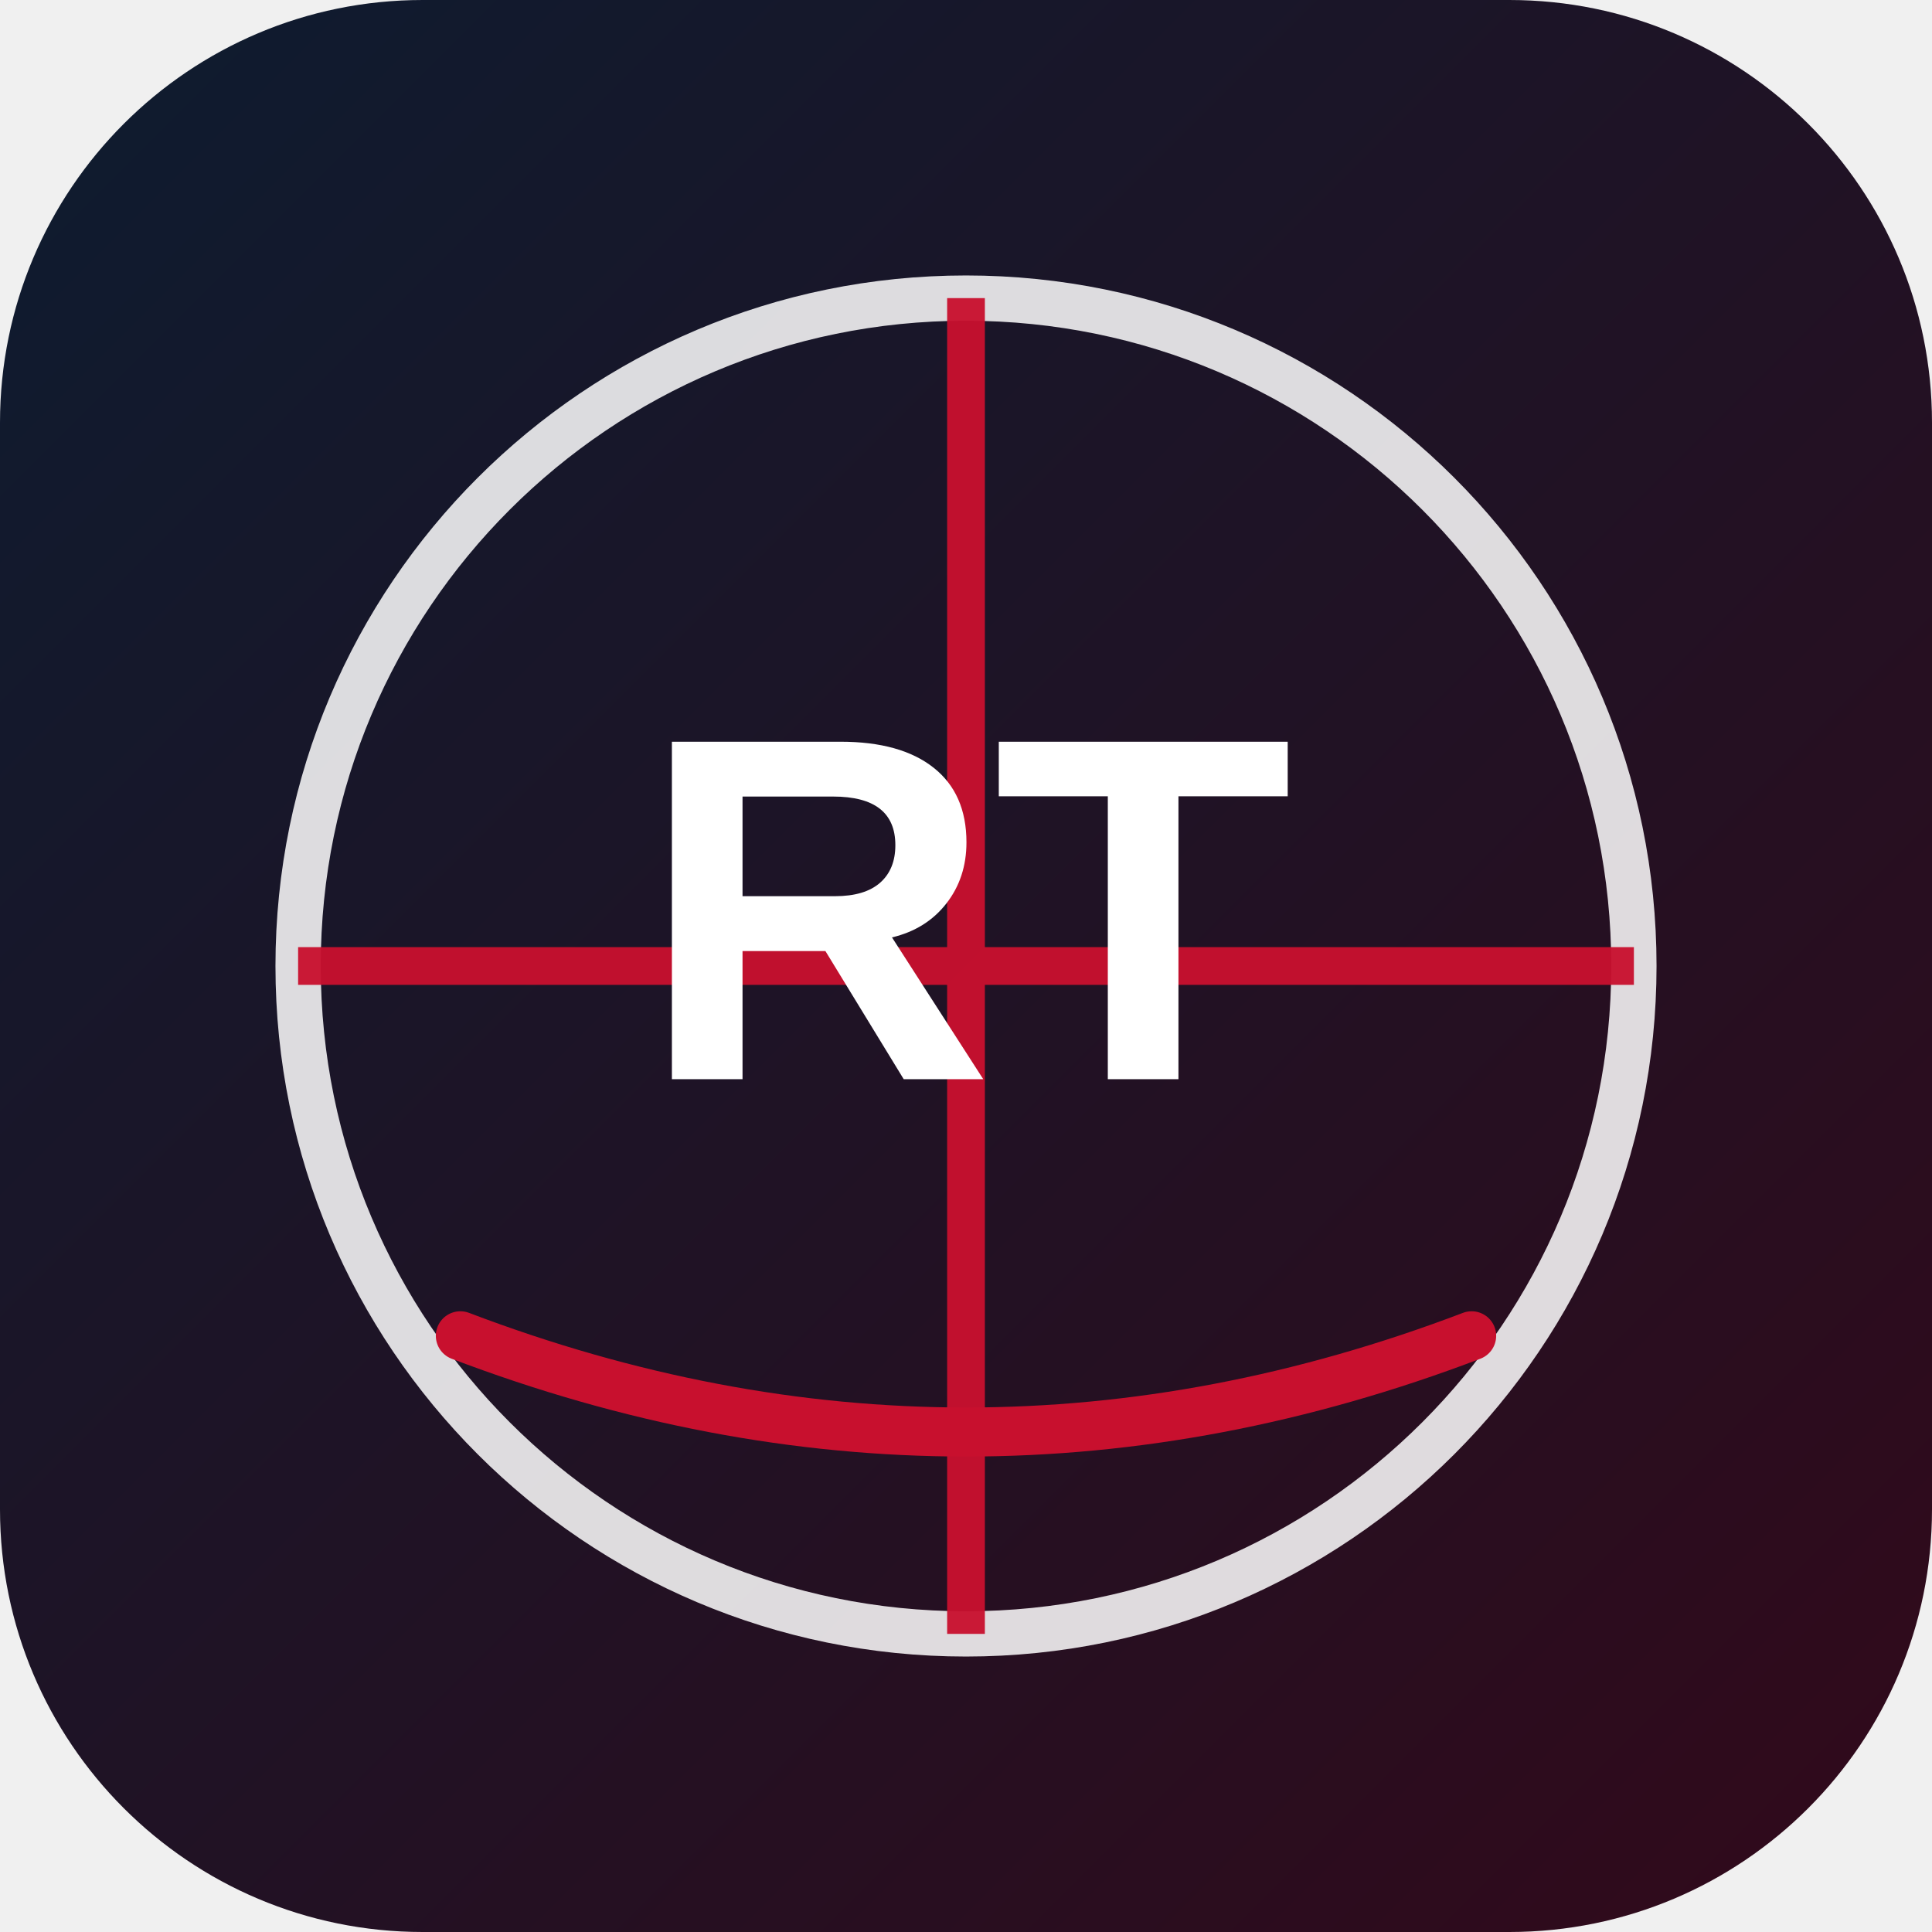
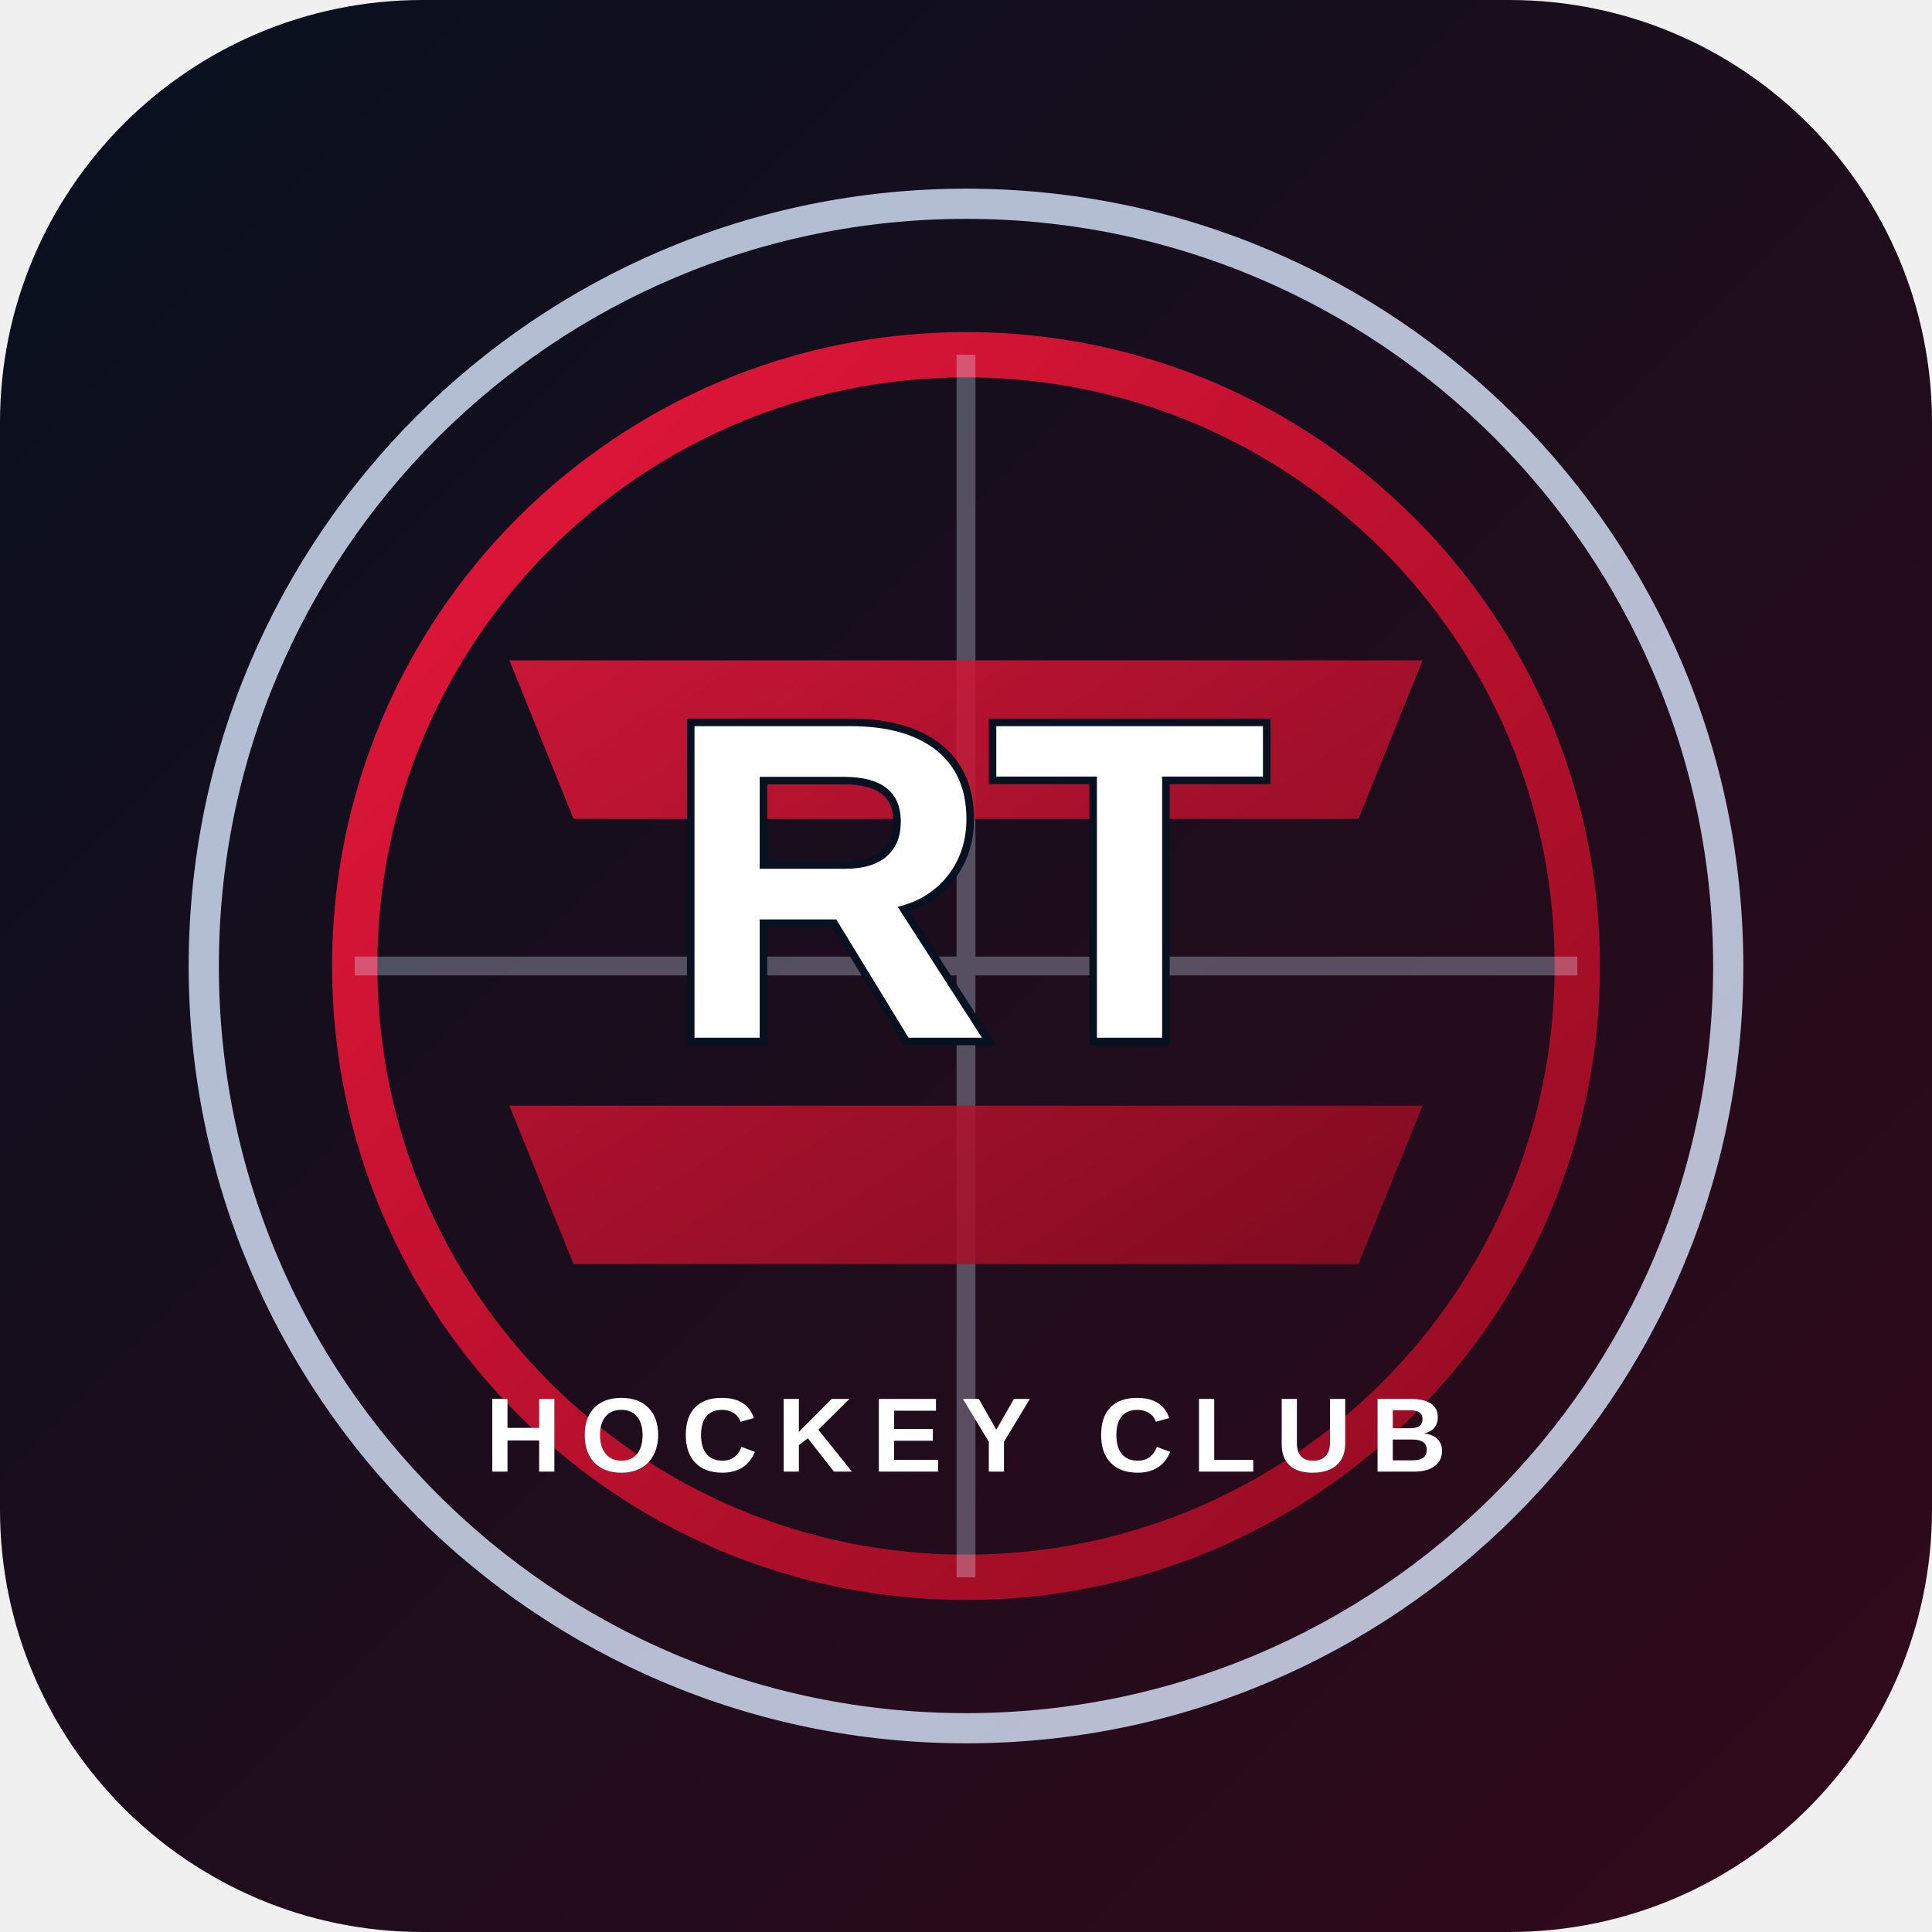
<svg xmlns="http://www.w3.org/2000/svg" viewBox="0 0 512 512">
  <defs>
-     <linearGradient id="g" x1="0" y1="0" x2="1" y2="1">
-       <stop stop-color="#0d1c30" />
+     <linearGradient id="bg" x1="0" y1="0" x2="1" y2="1">
+       <stop stop-color="#07111f" />
      <stop offset="1" stop-color="#32091a" />
    </linearGradient>
+     <linearGradient id="red" x1="0" y1="0" x2="1" y2="1">
+       <stop stop-color="#e8173b" />
+       <stop offset="1" stop-color="#8f0b21" />
+     </linearGradient>
  </defs>
-   <rect width="512" height="512" rx="112" fill="url(#g)" />
-   <circle cx="256" cy="256" r="177" fill="none" stroke="#fff" stroke-width="12" opacity=".85" />
-   <path d="M256 79V433M79 256H433" stroke="#c8102e" stroke-width="10" opacity=".95" />
-   <text x="256" y="286" font-family="Arial,sans-serif" font-size="130" font-weight="900" text-anchor="middle" fill="#fff">RT</text>
-   <path d="M122 354 Q256 405 390 354" fill="none" stroke="#c8102e" stroke-width="13" stroke-linecap="round" />
+   <rect width="512" height="512" rx="112" fill="url(#bg)" />
+   <circle cx="256" cy="256" r="202" fill="none" stroke="#dce9ff" stroke-opacity=".8" stroke-width="8" />
+   <circle cx="256" cy="256" r="162" fill="none" stroke="url(#red)" stroke-width="12" />
+   <path d="M256 94v324M94 256h324" stroke="#dce9ff" stroke-opacity=".3" stroke-width="5" />
+   <path d="M135 175h242l-17 42H152zm0 118h242l-17 42H152z" fill="url(#red)" opacity=".85" />
+   <text x="256" y="275" text-anchor="middle" font-family="Arial,sans-serif" font-size="120" font-weight="900" fill="#fff" stroke="#07111f" stroke-width="4" paint-order="stroke">RT</text>
+   <text x="256" y="390" text-anchor="middle" font-family="Arial,sans-serif" font-size="28" font-weight="700" letter-spacing="5" fill="#fff">HOCKEY CLUB</text>
</svg>
